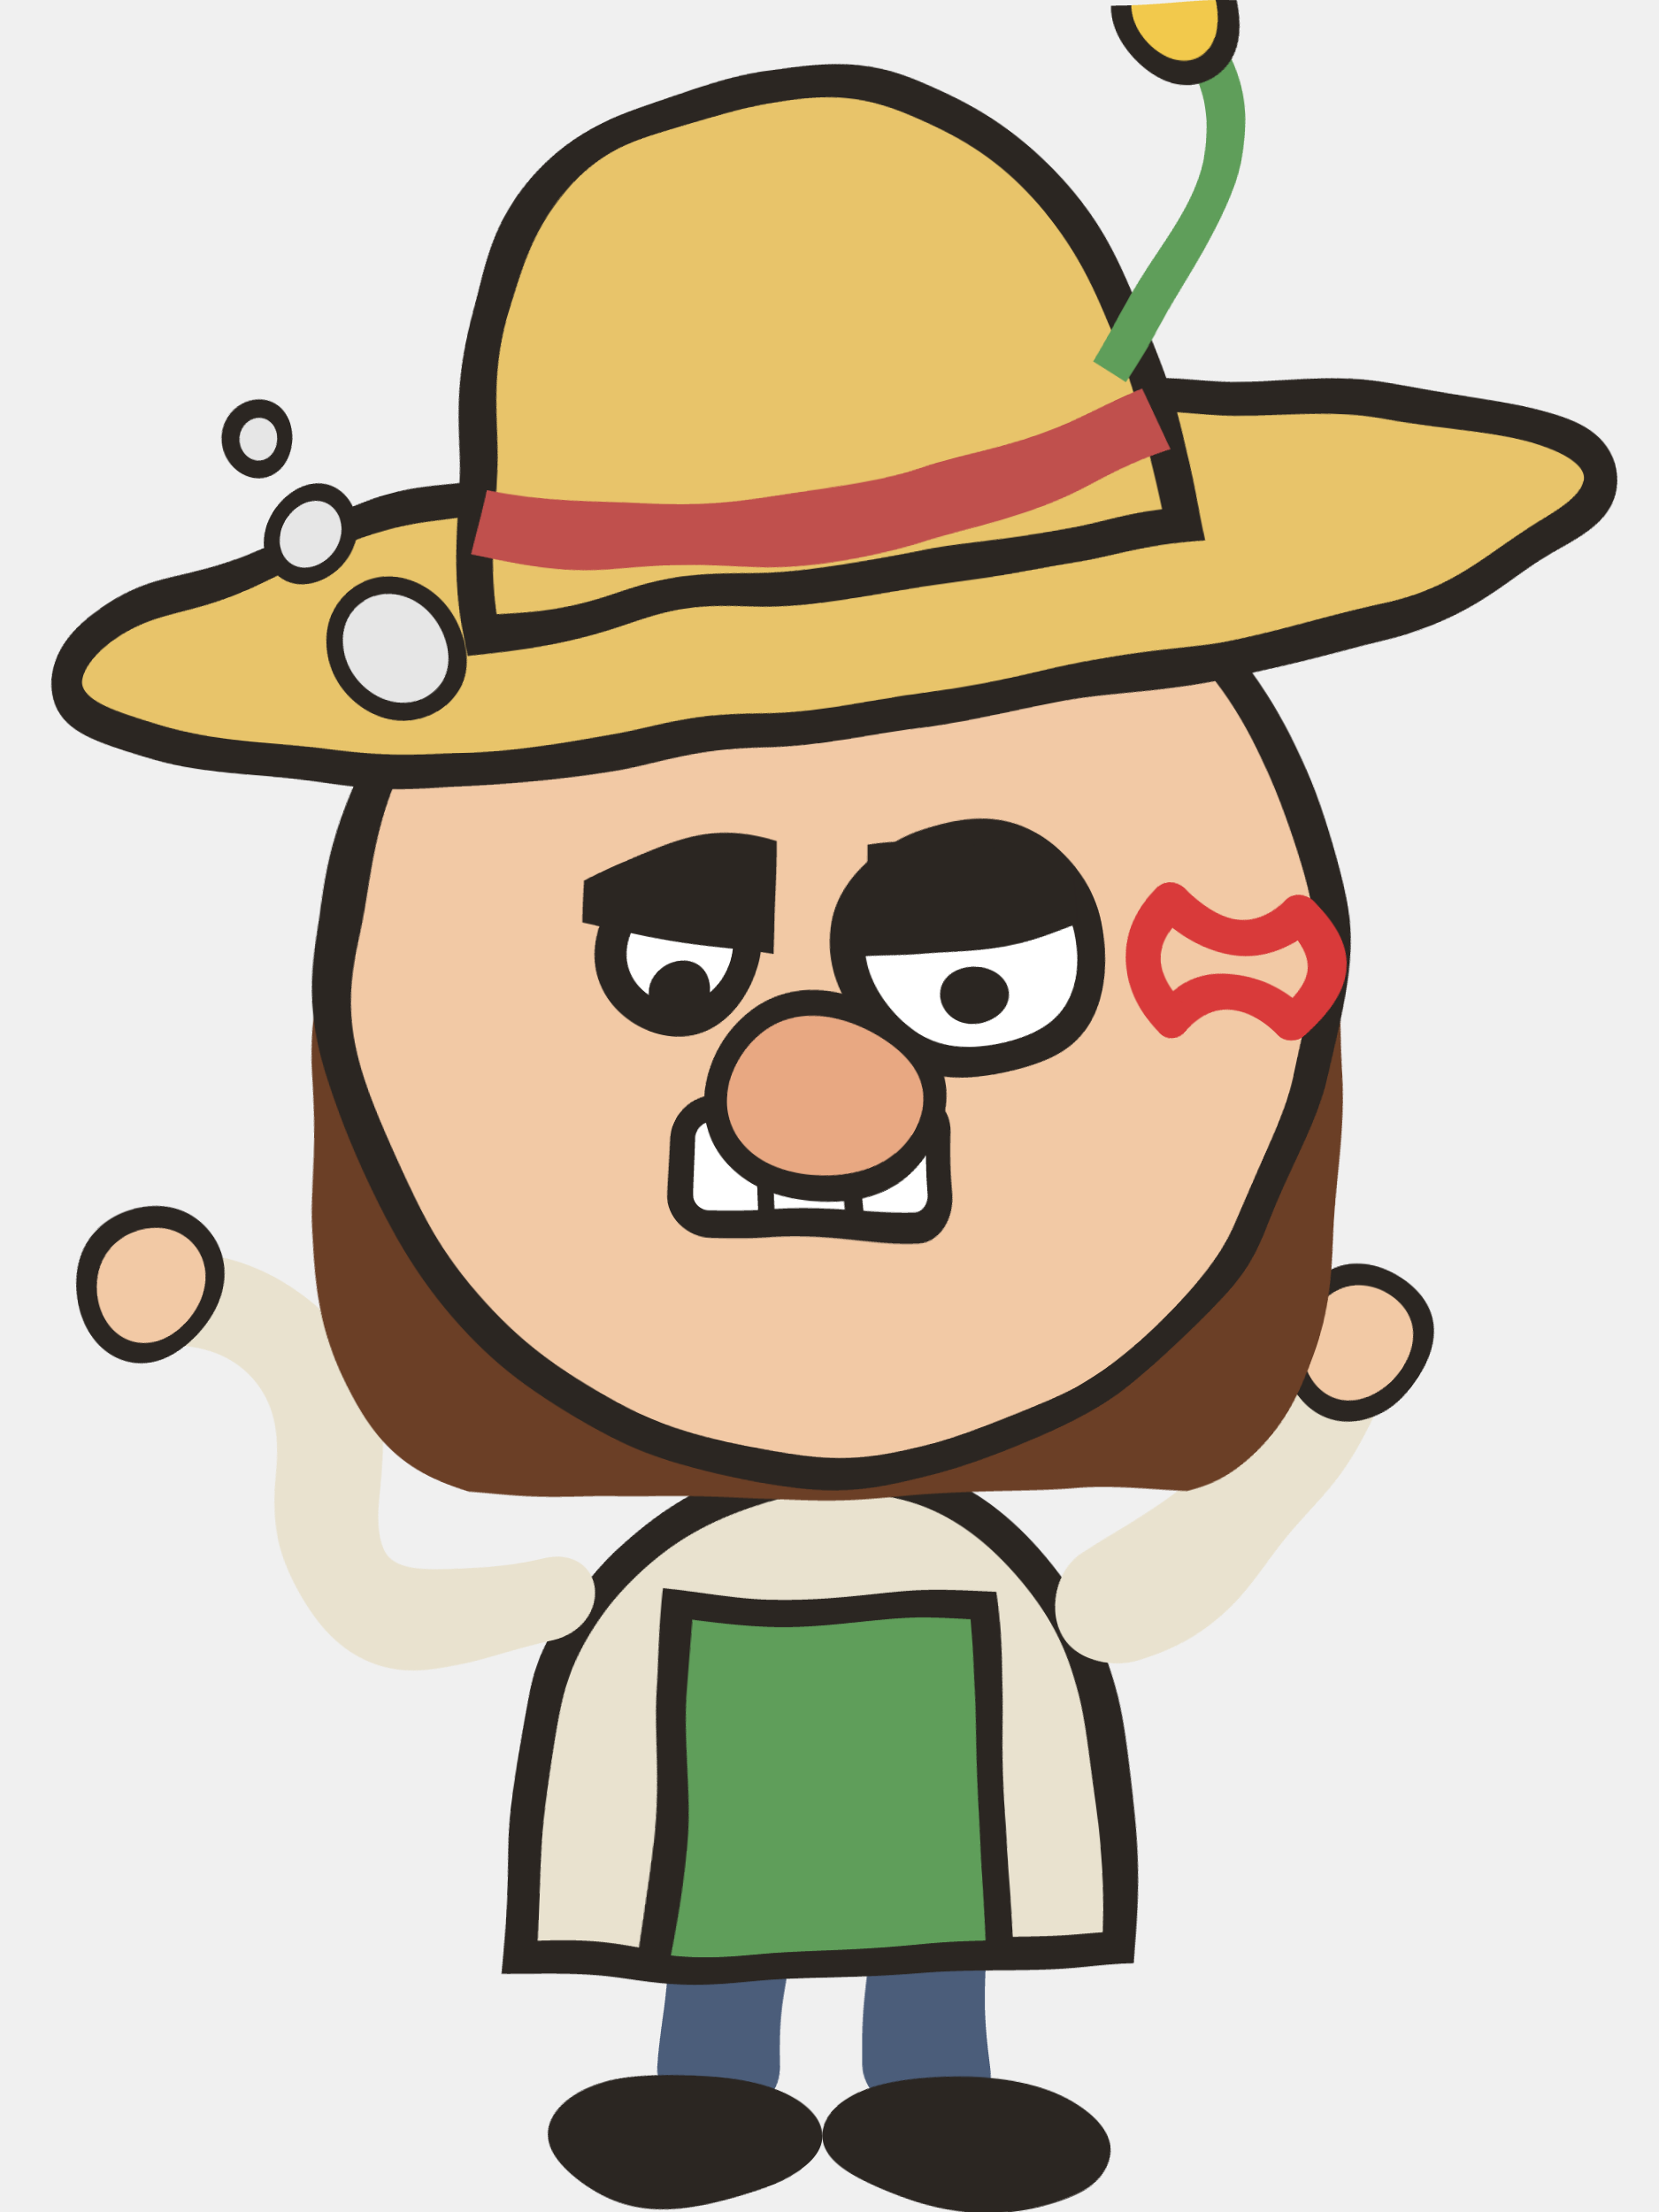
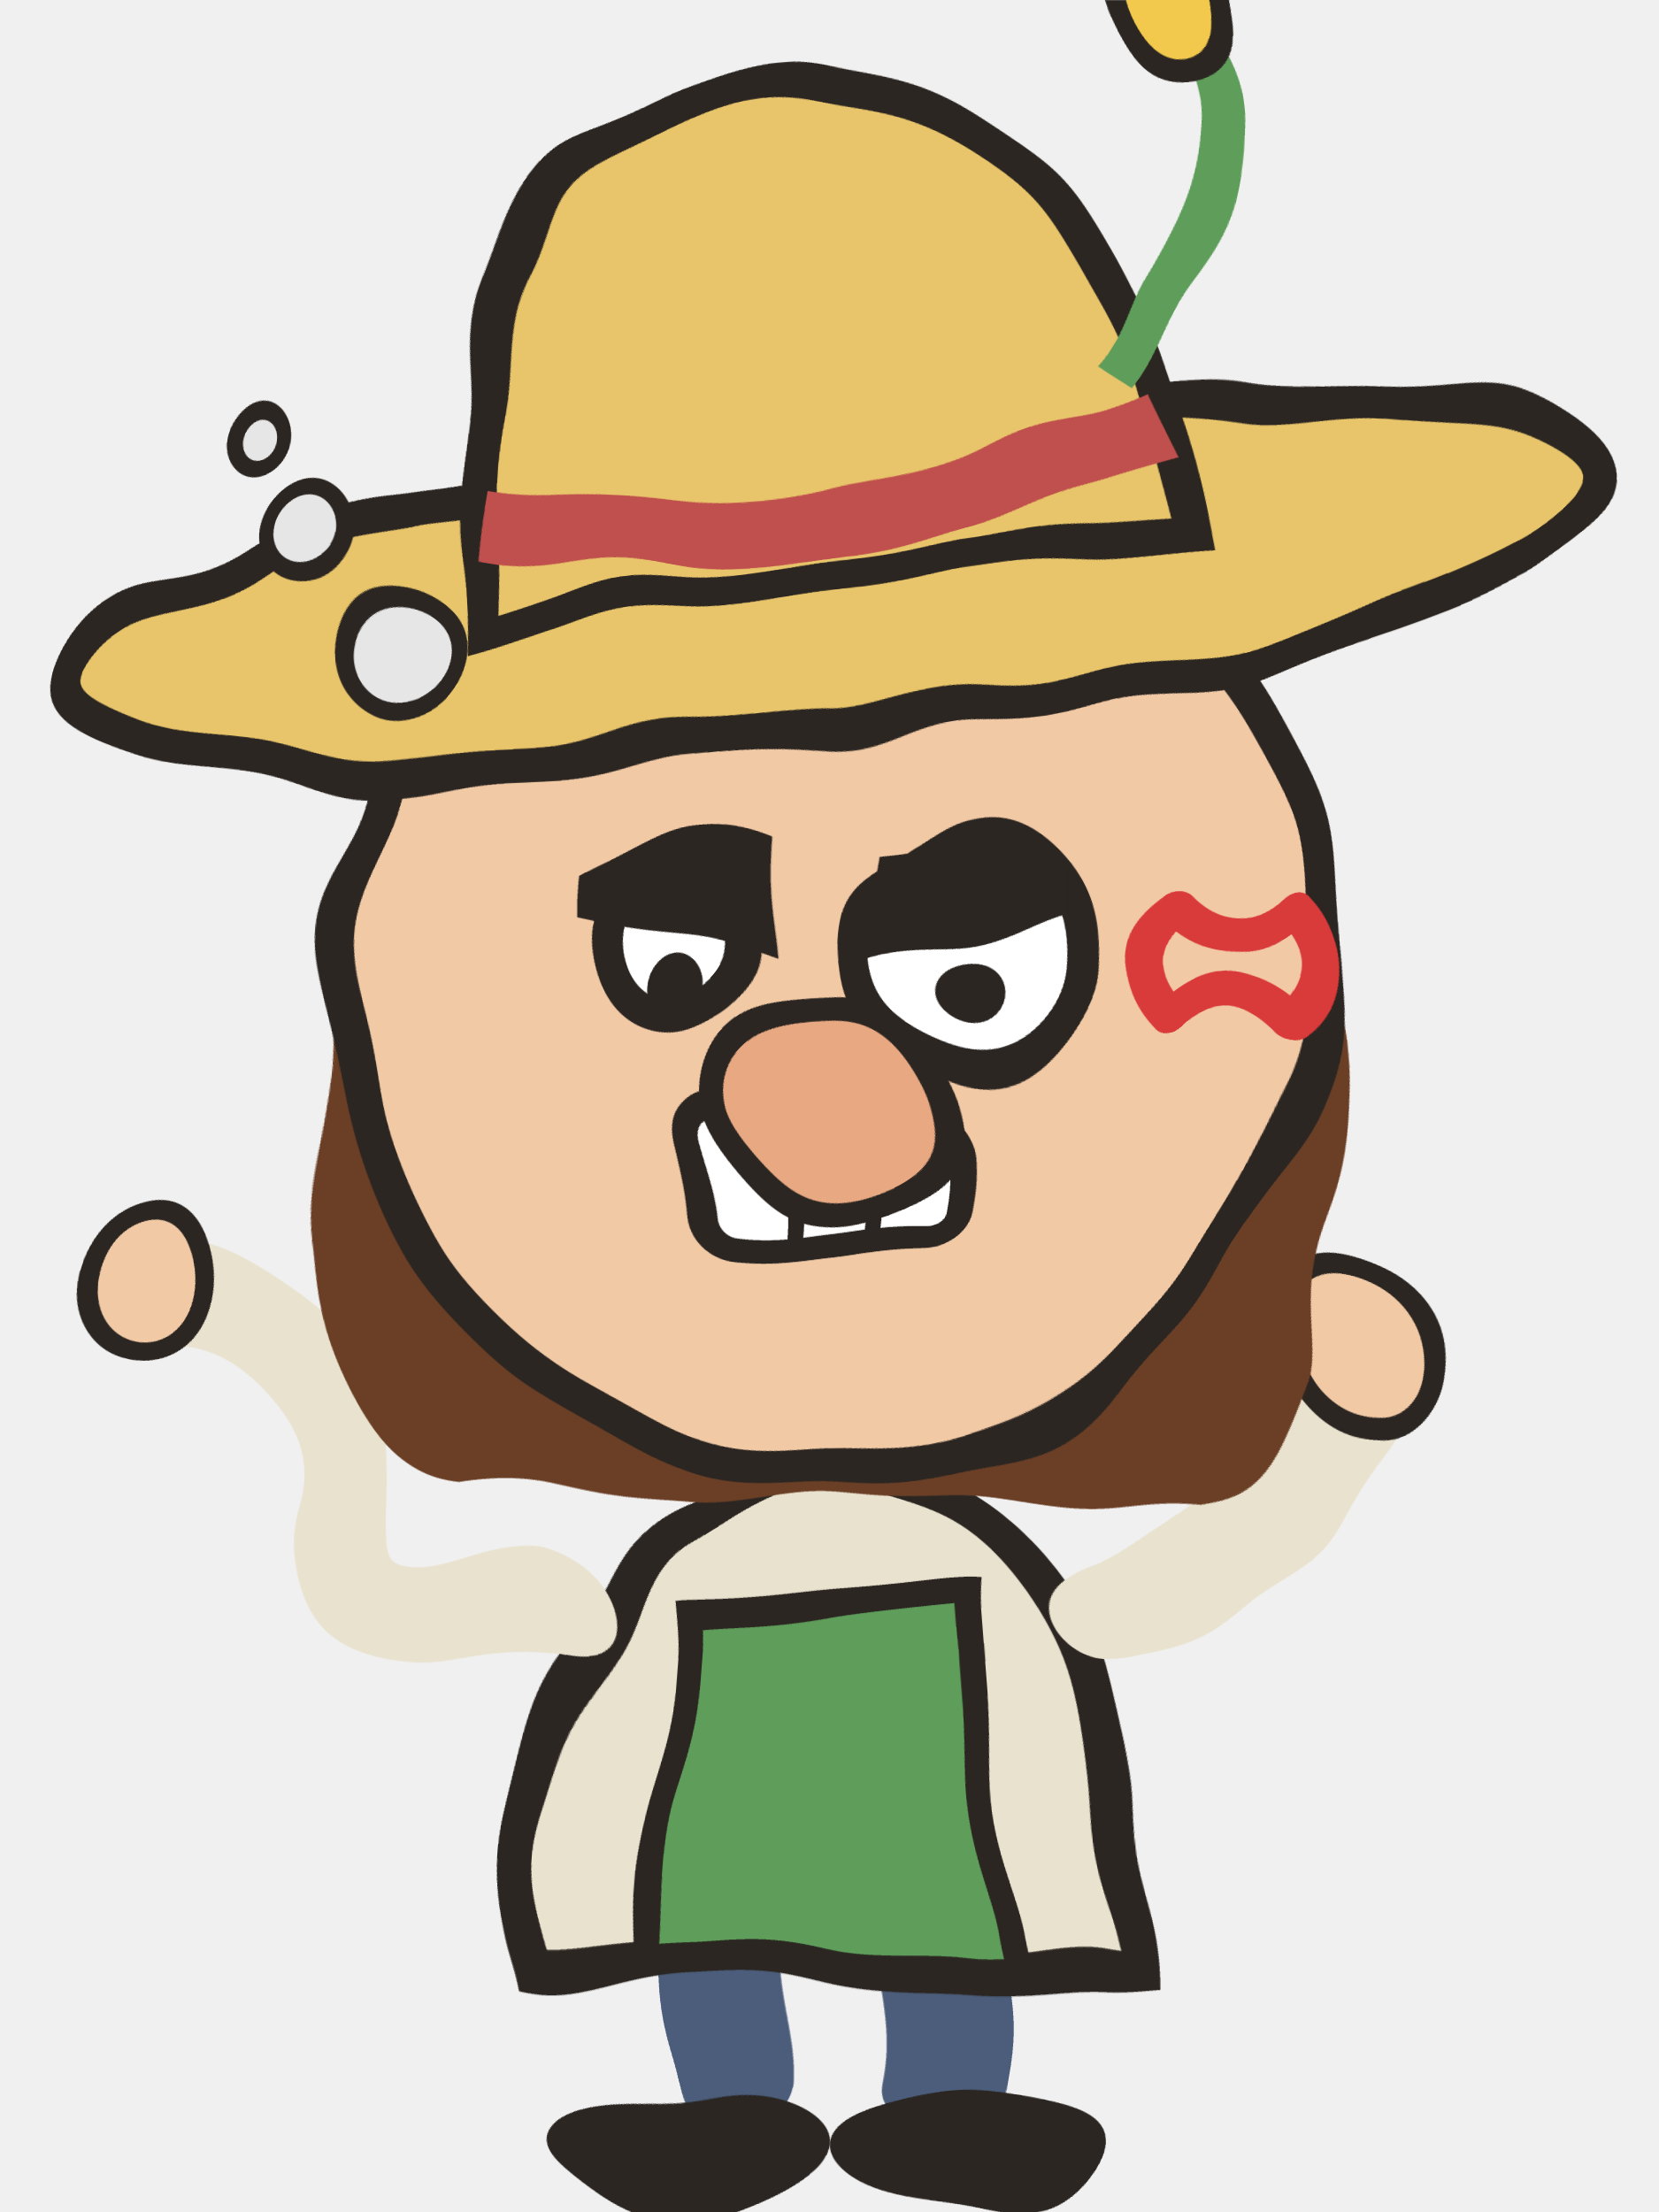
<svg xmlns="http://www.w3.org/2000/svg" overflow="visible" viewBox="0 0 120 160" width="120" height="160">
  <defs>
    <filter id="wobble" x="-10%" y="-10%" width="120%" height="120%">
-       <feTurbulence type="fractalNoise" baseFrequency="0.045" numOctaves="2" seed="7" />
-       <feDisplacementMap in="SourceGraphic" scale="4" />
+       <feTurbulence type="fractalNoise" baseFrequency="0.05" numOctaves="2" seed="7" />
+       <feDisplacementMap in="SourceGraphic" scale="5.5" />
    </filter>
  </defs>
  <g filter="url(#wobble)">
    <rect x="48" y="138" width="9" height="15" rx="3" fill="#4b5d7a" />
    <rect x="63" y="138" width="9" height="15" rx="3" fill="#4b5d7a" />
    <ellipse cx="50" cy="155" rx="10" ry="4.5" fill="#2b2622" />
    <ellipse cx="70" cy="155" rx="10" ry="4.5" fill="#2b2622" />
    <path d="M38 142 Q38 108 60 106 Q82 108 82 142 Z" fill="#e9e2cf" stroke="#2b2622" stroke-width="2.5" />
    <path d="M47 142 L49 116 L71 116 L73 142 Z" fill="#5f9e5a" stroke="#2b2622" stroke-width="2" />
    <path d="M40 116 Q22 120 24 108 Q26 96 12 94" stroke="#e9e2cf" stroke-width="7" stroke-linecap="round" fill="none" />
    <path d="M80 116 Q92 110 98 100" stroke="#e9e2cf" stroke-width="8" stroke-linecap="round" fill="none" />
    <circle cx="11" cy="93" r="5" fill="#f2c9a5" stroke="#2b2622" stroke-width="1.5" />
    <circle cx="99" cy="98" r="5" fill="#f2c9a5" stroke="#2b2622" stroke-width="1.5" />
    <path d="M24 66 Q18 104 34 108 L86 108 Q102 104 96 66 Z" fill="#6b3f26" />
    <circle cx="60" cy="70" r="36" fill="#f2c9a5" stroke="#2b2622" stroke-width="2.5" />
    <g transform="rotate(-8 60 40)">
      <ellipse cx="60" cy="42" rx="56" ry="11" fill="#e8c46a" stroke="#2b2622" stroke-width="2.5" />
      <path d="M34 42 Q36 6 60 6 Q84 6 86 42 Z" fill="#e8c46a" stroke="#2b2622" stroke-width="2.5" />
      <path d="M35 34 Q60 42 85 34" stroke="#c0504d" stroke-width="5" fill="none" />
      <path d="M82 30 Q96 14 90 4" stroke="#5f9e5a" stroke-width="3" fill="none" />
      <circle cx="90" cy="4" r="4" fill="#f2c94c" stroke="#2b2622" stroke-width="1.5" />
    </g>
    <circle cx="49.5" cy="68.85" r="5.25" fill="#fff" stroke="#2b2622" stroke-width="2.31" />
    <circle cx="70.5" cy="68.85" r="8.4" fill="#fff" stroke="#2b2622" stroke-width="2.31" />
    <rect x="49.5" y="80.4" width="18.9" height="8.4" rx="2.1" fill="#fff" stroke="#2b2622" stroke-width="1.89" />
    <path d="M55.8 80.4 L55.8 88.8 M62.1 80.4 L62.1 88.8" stroke="#2b2622" stroke-width="1.26" />
    <g fill="#e6e6e6" stroke="#2b2622" stroke-width="1.26">
      <circle cx="28.5" cy="46.8" r="4.2" />
      <circle cx="22.2" cy="38.4" r="3.15" />
      <circle cx="18" cy="31.05" r="2.1" />
    </g>
    <path d="M42.15 66.75 L56.85 69.9 L56.85 61.5 Q49.5 59.4 42.15 63.6 Z" fill="#2b2622" />
    <path d="M77.85 66.75 L63.15 69.9 L63.15 61.5 Q70.5 59.4 77.85 63.6 Z" fill="#2b2622" />
    <circle cx="49.5" cy="72" r="2.31" fill="#2b2622" />
    <circle cx="70.5" cy="72" r="2.31" fill="#2b2622" />
    <g stroke="#d93a3a" stroke-width="2.73" stroke-linecap="round" fill="none">
      <path d="M85.2 65.7 Q89.4 69.9 93.6 65.7" />
      <path d="M85.2 74.1 Q89.4 69.9 93.6 74.1" />
      <path d="M85.2 65.7 Q81 69.9 85.2 74.1" />
      <path d="M93.6 65.7 Q97.8 69.9 93.6 74.1" />
    </g>
    <ellipse cx="60" cy="80" rx="8" ry="6.5" fill="#e8a882" stroke="#2b2622" stroke-width="1.8" />
  </g>
</svg>
